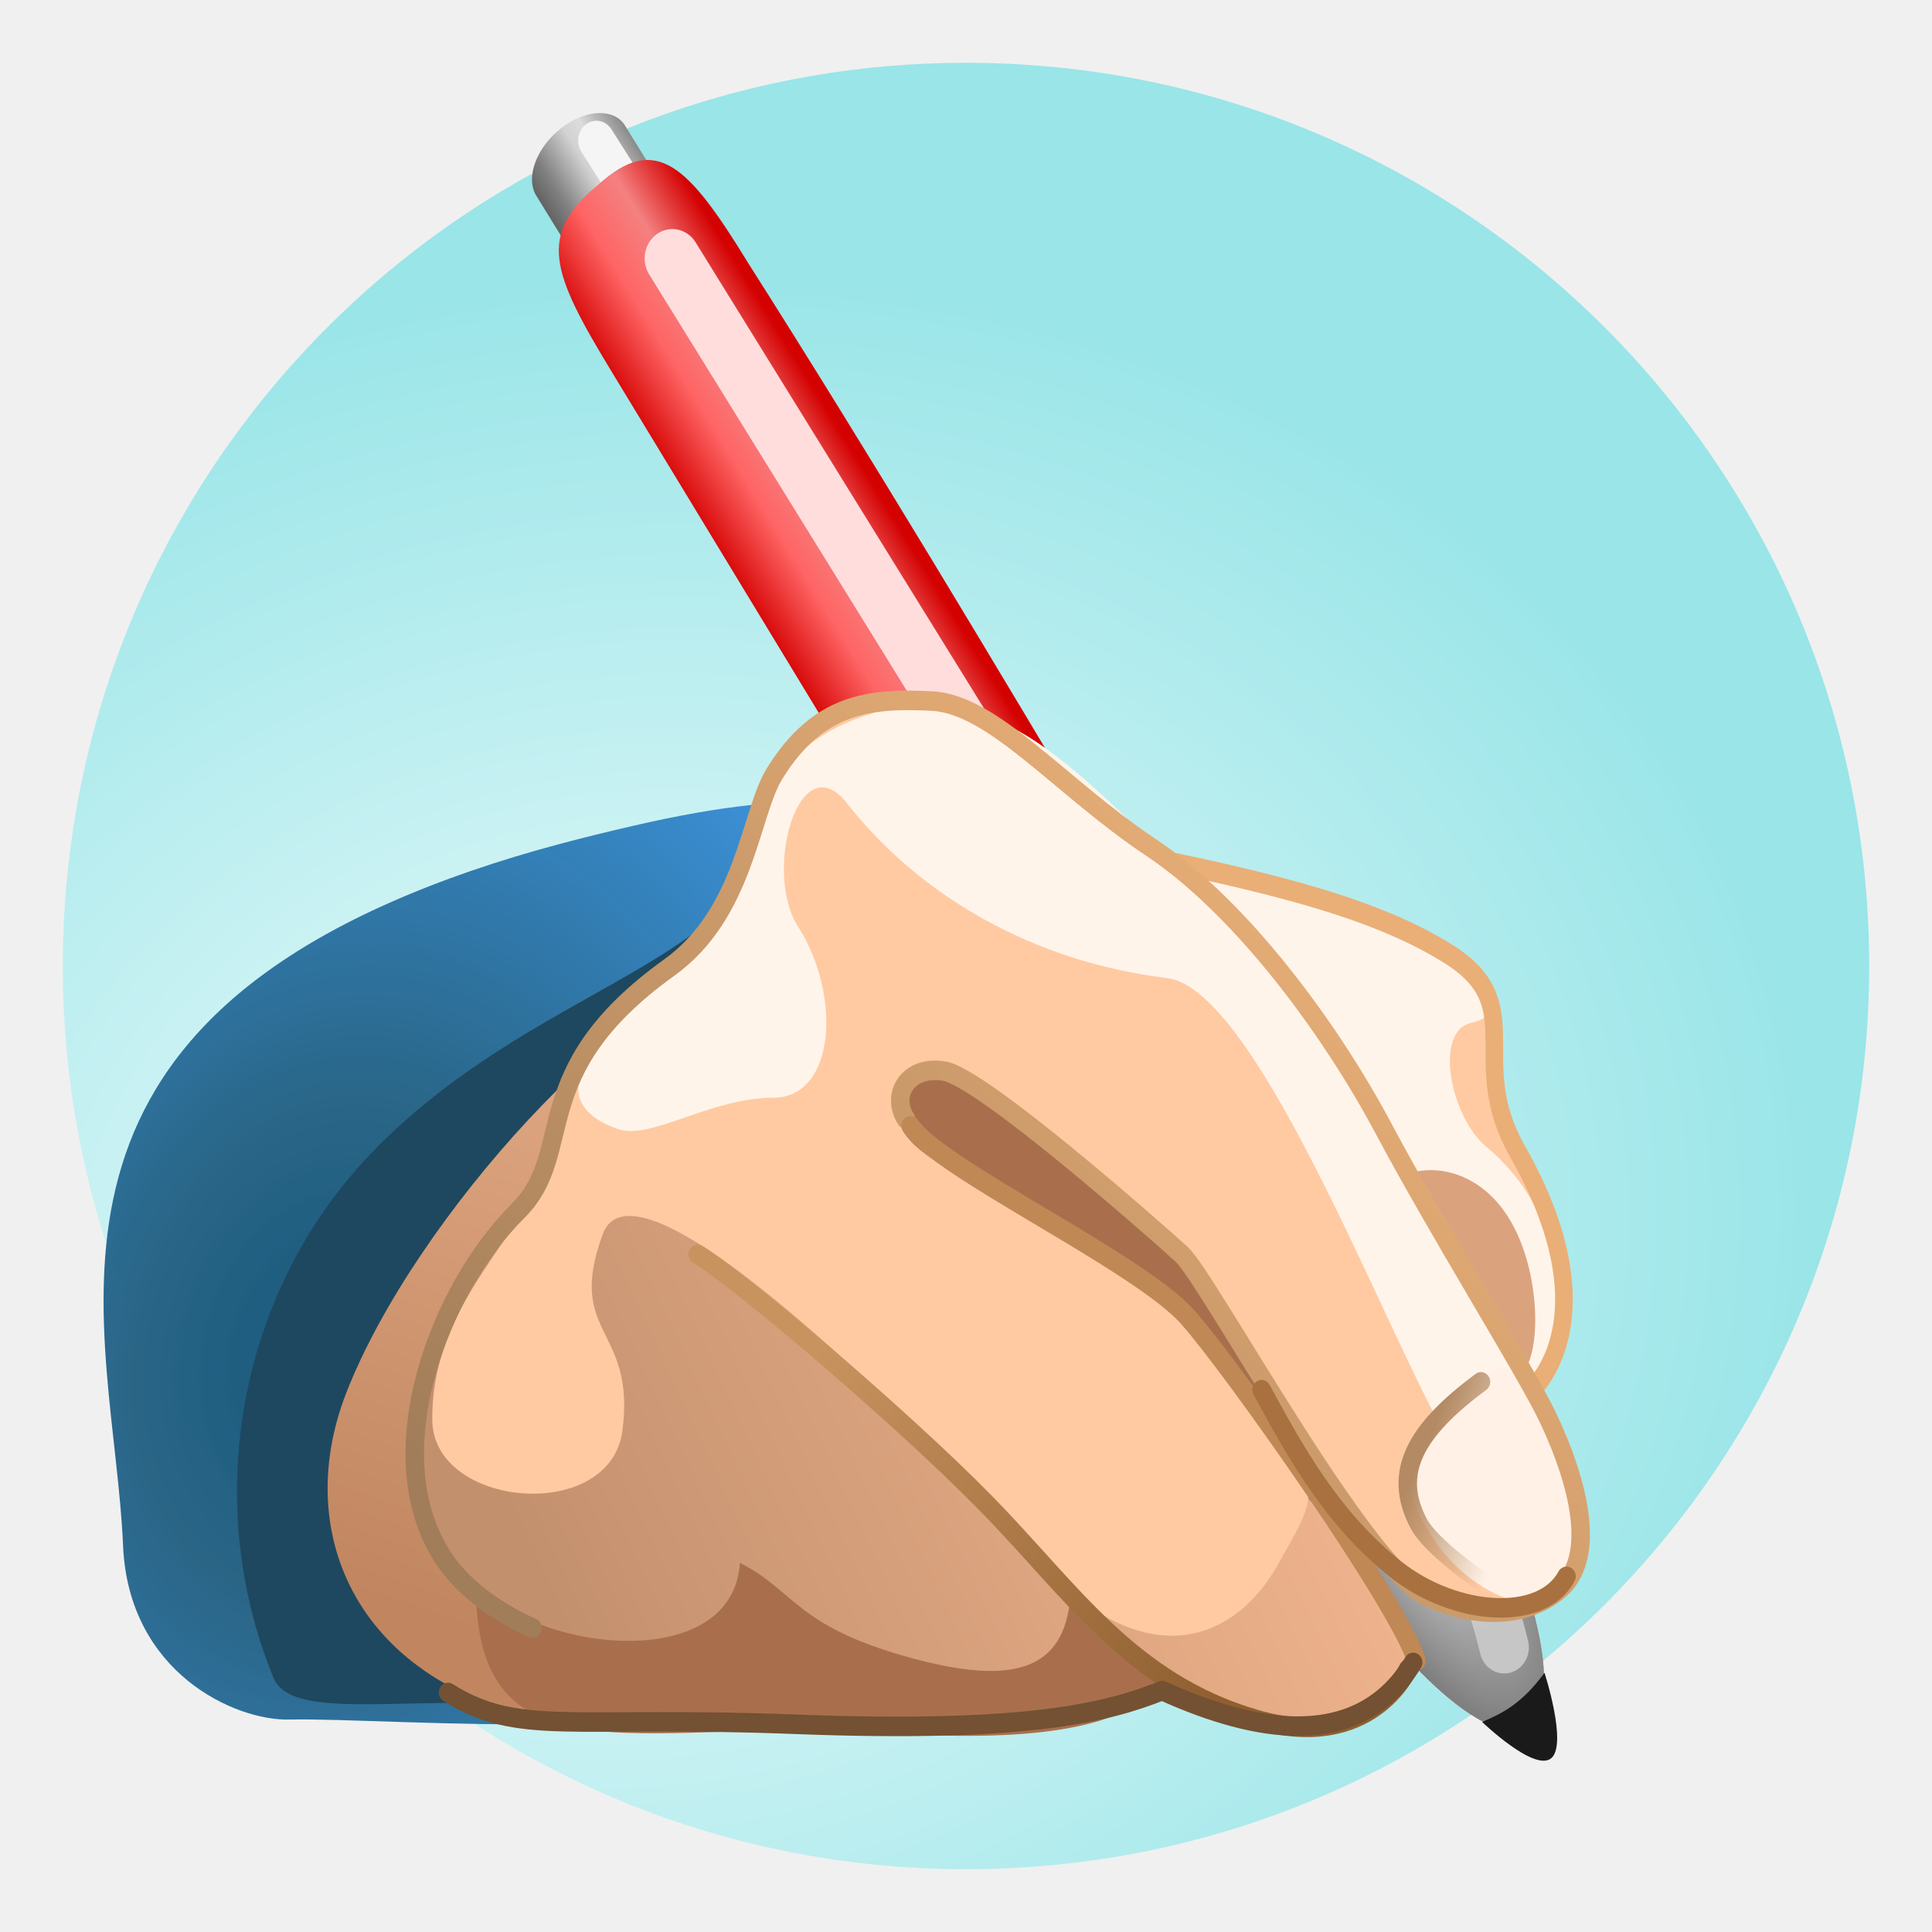
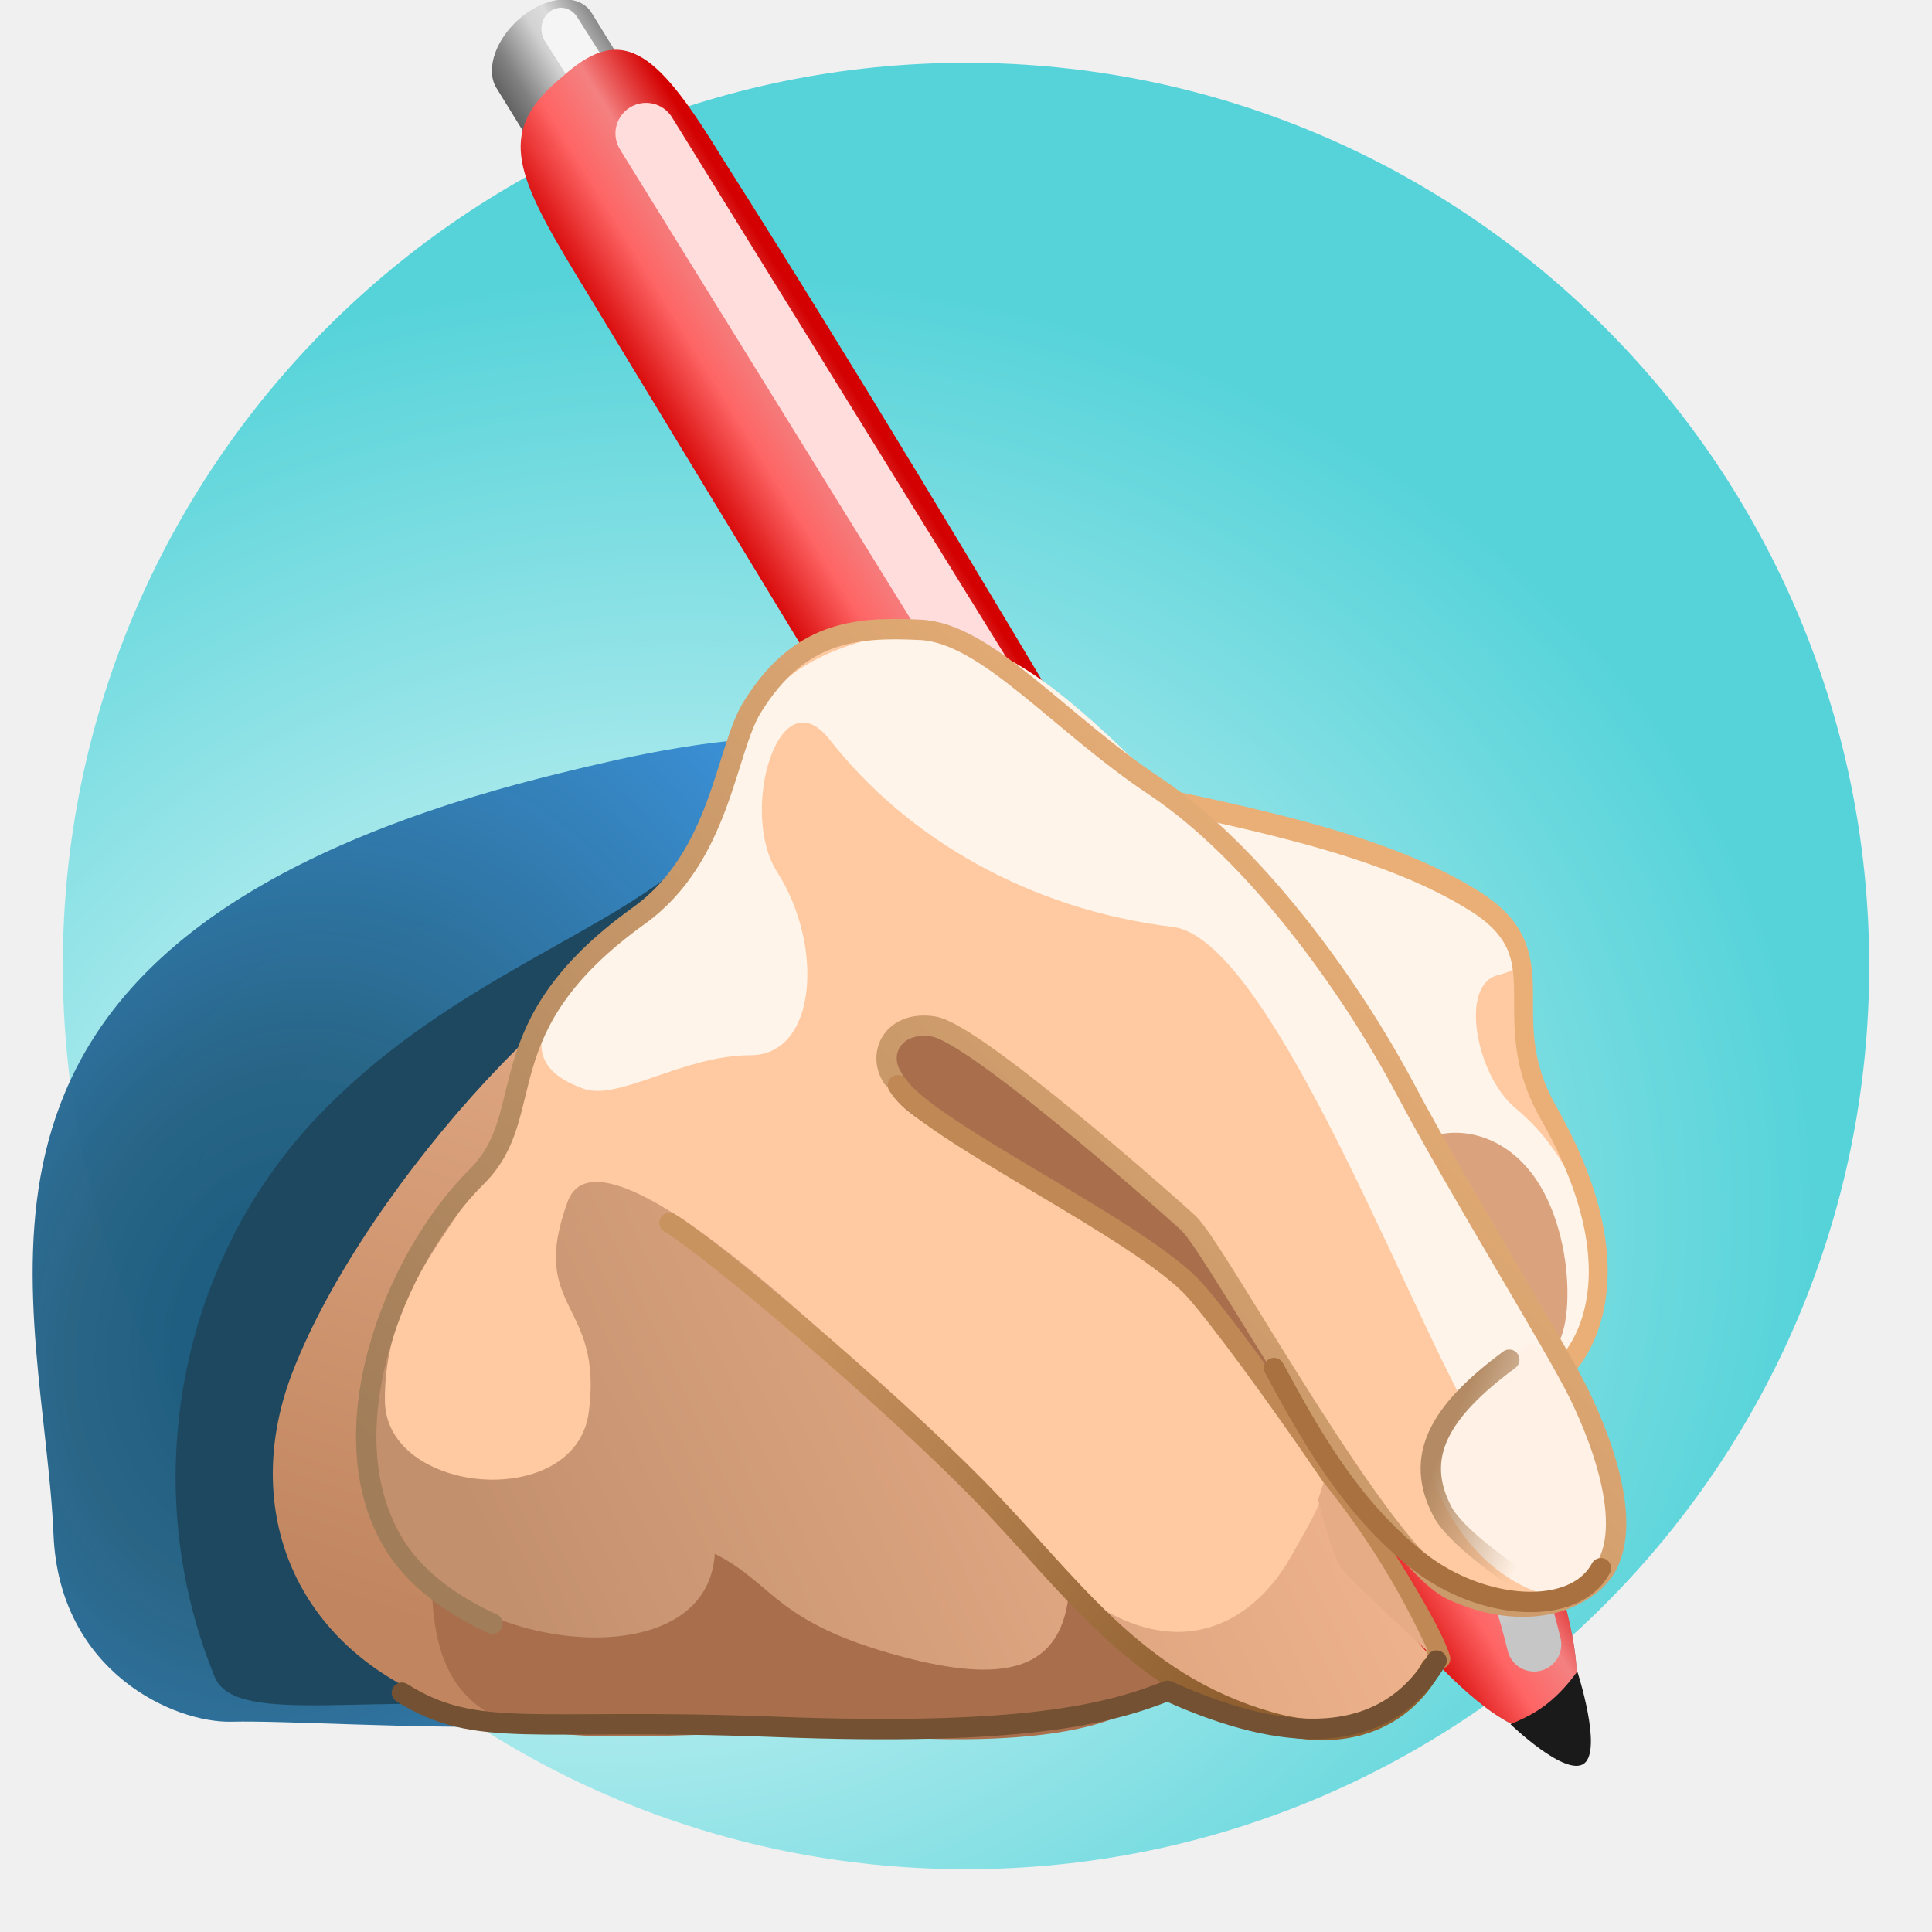
<svg xmlns="http://www.w3.org/2000/svg" xmlns:xlink="http://www.w3.org/1999/xlink" width="100" height="100" viewBox="0 0 26.458 26.458" version="1.1" id="svg2787">
  <defs id="defs2784">
-     <radialGradient xlink:href="#linearGradient59915" id="radialGradient60842" cx="3.635" cy="19.025" fx="3.635" fy="19.025" r="8.092" gradientTransform="matrix(1.095756,0.4466969,-0.5034751,1.337597,10.75593,-7.815482)" gradientUnits="userSpaceOnUse" />
+     <radialGradient xlink:href="#linearGradient59915" id="radialGradient60842" cx="3.635" cy="19.025" fx="3.635" fy="19.025" r="8.092" gradientTransform="matrix(0.9914112,0.4270183,-0.4555309,1.278671,8.906719,-7.616246)" gradientUnits="userSpaceOnUse" />
    <linearGradient id="linearGradient59915">
      <stop style="stop-color:#18587b;stop-opacity:1;" offset="0.003" id="stop59911" />
      <stop style="stop-color:#246183;stop-opacity:0.973;" offset="0.337" id="stop60848" />
      <stop style="stop-color:#3b91d9;stop-opacity:0.995;" offset="1" id="stop59913" />
    </linearGradient>
-     <linearGradient xlink:href="#linearGradient76035" id="linearGradient76037" x1="3.644" y1="23.313" x2="6.448" y2="14.913" gradientUnits="userSpaceOnUse" gradientTransform="matrix(0.9579003,0,0,0.9289272,1.946595,1.211061)" />
+     <linearGradient xlink:href="#linearGradient76035" id="linearGradient76037" x1="3.644" y1="23.313" x2="6.448" y2="14.913" gradientUnits="userSpaceOnUse" gradientTransform="matrix(0.8666828,0,0,0.8880047,0.9362621,1.012646)" />
    <linearGradient id="linearGradient76035">
      <stop style="stop-color:#c18660;stop-opacity:1;" offset="0" id="stop76031" />
      <stop style="stop-color:#dca47f;stop-opacity:1;" offset="1" id="stop76033" />
    </linearGradient>
    <linearGradient xlink:href="#linearGradient85669" id="linearGradient85671" x1="5.317" y1="5.855" x2="7.33" y2="5.855" gradientUnits="userSpaceOnUse" gradientTransform="matrix(0.8841996,0,0,0.8964211,1.145549,2.759396)" />
    <linearGradient id="linearGradient85669">
      <stop style="stop-color:#636363;stop-opacity:1;" offset="0" id="stop85665" />
      <stop style="stop-color:#818181;stop-opacity:1;" offset="0.184" id="stop86670" />
      <stop style="stop-color:#d2d2d2;stop-opacity:1;" offset="0.521" id="stop85673" />
      <stop style="stop-color:#dcdcdc;stop-opacity:1;" offset="0.675" id="stop85675" />
      <stop style="stop-color:#8a8a8a;stop-opacity:1;" offset="1" id="stop85667" />
    </linearGradient>
-     <linearGradient xlink:href="#linearGradient84743" id="linearGradient85041" gradientUnits="userSpaceOnUse" x1="-34.784" y1="47.867" x2="-31.362" y2="47.867" gradientTransform="matrix(0.6492605,-0.4844824,0.4526116,0.6949785,17.44154,-35.16798)" />
+     <linearGradient xlink:href="#linearGradient84743" id="linearGradient85041" gradientUnits="userSpaceOnUse" x1="-34.784" y1="47.867" x2="-31.362" y2="47.867" gradientTransform="matrix(0.5874337,-0.4631393,0.4095109,0.6643622,14.95568,-33.76377)" />
    <linearGradient id="linearGradient84743">
      <stop style="stop-color:#d40000;stop-opacity:1;" offset="0" id="stop84739" />
      <stop style="stop-color:#ff6464;stop-opacity:0.996;" offset="0.389" id="stop84747" />
      <stop style="stop-color:#f48080;stop-opacity:0.996;" offset="0.665" id="stop84749" />
      <stop style="stop-color:#d40000;stop-opacity:0.996;" offset="1" id="stop84741" />
    </linearGradient>
-     <radialGradient xlink:href="#linearGradient84755" id="radialGradient84763-1" cx="-33.851" cy="60.536" fx="-33.851" fy="60.536" r="1.676" gradientTransform="matrix(1.223267,2.026778,-0.7182522,0.4967031,107.5069,59.95209)" gradientUnits="userSpaceOnUse" />
+     <radialGradient xlink:href="#linearGradient84755" id="radialGradient84763-1" cx="-33.851" cy="60.536" fx="-33.851" fy="60.536" r="1.676" gradientTransform="matrix(1.10678,1.937491,-0.6498555,0.4748216,96.44439,57.16592)" gradientUnits="userSpaceOnUse" />
    <linearGradient id="linearGradient84755">
      <stop style="stop-color:#d5d5d5;stop-opacity:1;" offset="0" id="stop84761" />
      <stop style="stop-color:#808080;stop-opacity:1;" offset="1" id="stop84751" />
    </linearGradient>
-     <linearGradient xlink:href="#linearGradient65575" id="linearGradient65577" x1="6.909" y1="24.187" x2="22.028" y2="15.963" gradientUnits="userSpaceOnUse" gradientTransform="matrix(0.8328184,0,0,0.918809,3.034484,1.09156)" />
+     <linearGradient xlink:href="#linearGradient65575" id="linearGradient65577" x1="6.909" y1="24.187" x2="22.028" y2="15.963" gradientUnits="userSpaceOnUse" gradientTransform="matrix(0.753512,0,0,0.8783323,1.920555,0.8984093)" />
    <linearGradient id="linearGradient65575">
      <stop style="stop-color:#c3906e;stop-opacity:1;" offset="0" id="stop65573" />
      <stop style="stop-color:#f7ba92;stop-opacity:1;" offset="1" id="stop65571" />
    </linearGradient>
-     <linearGradient xlink:href="#linearGradient84936" id="linearGradient85043" gradientUnits="userSpaceOnUse" x1="-32.29" y1="58.451" x2="-32.677" y2="61.374" gradientTransform="matrix(0.6492605,-0.4844824,0.4526116,0.6949785,17.44154,-35.16798)" />
+     <linearGradient xlink:href="#linearGradient84936" id="linearGradient85043" gradientUnits="userSpaceOnUse" x1="-32.29" y1="58.451" x2="-32.677" y2="61.374" gradientTransform="matrix(0.5874337,-0.4631393,0.4095109,0.6643622,14.95568,-33.76377)" />
    <linearGradient id="linearGradient84936">
      <stop style="stop-color:#ffffff;stop-opacity:1;" offset="0" id="stop84932" />
      <stop style="stop-color:#c6c6c6;stop-opacity:1;" offset="1" id="stop84934" />
    </linearGradient>
-     <linearGradient xlink:href="#linearGradient65608" id="linearGradient65610" x1="4.747" y1="22.042" x2="17.09" y2="7.688" gradientUnits="userSpaceOnUse" gradientTransform="matrix(0.8328184,0,0,0.918809,3.034484,1.09156)" />
+     <linearGradient xlink:href="#linearGradient65608" id="linearGradient65610" x1="4.747" y1="22.042" x2="17.09" y2="7.688" gradientUnits="userSpaceOnUse" gradientTransform="matrix(0.753512,0,0,0.8783323,1.920555,0.8984093)" />
    <linearGradient id="linearGradient65608">
      <stop style="stop-color:#a17d59;stop-opacity:1;" offset="0" id="stop65604" />
      <stop style="stop-color:#e9af77;stop-opacity:1;" offset="1" id="stop65606" />
    </linearGradient>
-     <linearGradient xlink:href="#linearGradient65616" id="linearGradient65618" x1="12.141" y1="19.435" x2="19.578" y2="25.749" gradientUnits="userSpaceOnUse" gradientTransform="matrix(0.8328184,0,0,0.918809,3.034484,1.09156)" />
+     <linearGradient xlink:href="#linearGradient65616" id="linearGradient65618" x1="12.141" y1="19.435" x2="19.578" y2="25.749" gradientUnits="userSpaceOnUse" gradientTransform="matrix(0.753512,0,0,0.8783323,1.920555,0.8984093)" />
    <linearGradient id="linearGradient65616">
      <stop style="stop-color:#c9935f;stop-opacity:1;" offset="0" id="stop65612" />
      <stop style="stop-color:#8f5f30;stop-opacity:1;" offset="1" id="stop65614" />
    </linearGradient>
-     <linearGradient xlink:href="#linearGradient90927" id="linearGradient90929" x1="22.897" y1="21.657" x2="24.824" y2="22.583" gradientUnits="userSpaceOnUse" gradientTransform="matrix(0.8724877,0,0,0.9339243,2.463191,0.9347117)" />
+     <linearGradient xlink:href="#linearGradient90927" id="linearGradient90929" x1="22.897" y1="21.657" x2="24.824" y2="22.583" gradientUnits="userSpaceOnUse" gradientTransform="matrix(0.7894037,0,0,0.8927817,1.403664,0.7484707)" />
    <linearGradient id="linearGradient90927">
      <stop style="stop-color:#b38a63;stop-opacity:1;" offset="0.088" id="stop90923" />
      <stop style="stop-color:#b38a63;stop-opacity:0;" offset="1" id="stop90925" />
    </linearGradient>
    <mask maskUnits="userSpaceOnUse" id="mask54252">
      <circle style="fill:#ffffff;fill-opacity:1;fill-rule:evenodd;stroke-width:0.226" id="circle54254" cx="16.529" cy="23.564" r="11.101" />
    </mask>
    <radialGradient xlink:href="#linearGradient38997" id="radialGradient38999" cx="8.607" cy="17.083" fx="8.607" fy="17.083" r="12.369" gradientUnits="userSpaceOnUse" gradientTransform="matrix(1.303317,-0.2115791,0.1762364,1.085608,-5.496524,0.6062772)" />
    <linearGradient id="linearGradient38997">
      <stop style="stop-color:#effbfb;stop-opacity:1;" offset="0" id="stop38993" />
-       <stop style="stop-color:#99e5e8;stop-opacity:0.995;" offset="1" id="stop38995" />
+       <stop style="stop-color:#54d3d9;stop-opacity:0.995;" offset="1" id="stop38995" />
    </linearGradient>
  </defs>
  <g id="layer1">
    <circle style="fill:url(#radialGradient38999);fill-opacity:1;fill-rule:evenodd;stroke-width:0.265" id="path19668" cx="13.229" cy="13.229" r="12.369" />
    <rect style="fill:#ffffff;fill-opacity:0.547;fill-rule:evenodd;stroke-width:0.219" id="rect51341" width="26.7" height="5.67" x="3.079" y="31.239" mask="url(#mask54252)" transform="translate(-3.300168,-8.848254)" />
-     <g id="g39395" transform="matrix(0.8439446,0,0,0.8916772,0.2325947,1.419863)">
-       <path style="fill:url(#radialGradient60842);fill-opacity:1;stroke:none;stroke-width:0;stroke-linecap:round;stroke-linejoin:round;stroke-miterlimit:8;stroke-dasharray:none;stroke-opacity:1;paint-order:fill markers stroke;stop-color:#000000" d="m 16.599,15.321 c -1.919,-1.343 0.735,-2.168 -0.772,-3.595 -1.185,-1.122 -2.957,-1.266 -5.834,-0.634 -0.782,0.172 -1.655,0.376 -2.603,0.684 -7.734,2.513 -5.817,7.061 -5.669,10.366 0.088,1.967 1.83,2.696 2.698,2.675 0.787,-0.019 2.719,0.102 4.471,0.068 3.099,-0.06 7.71,-9.564 7.71,-9.564 z" id="path57461" />
-       <path style="fill:#1e4860;fill-opacity:1;stroke:#8d643e;stroke-width:0;stroke-linecap:round;stroke-linejoin:round;stroke-miterlimit:8;stroke-dasharray:none;stroke-opacity:1;paint-order:fill markers stroke;stop-color:#000000" d="m 11.154,12.611 c -0.402,1.671 -2.074,2.937 -3.644,5.166 -1.57,2.228 1.017,4.851 1.672,6.893 C 6.716,24.345 4.485,24.921 4.162,24.176 2.974,21.433 3.615,18.247 5.708,16.159 7.548,14.324 9.826,13.626 11.154,12.611 Z" id="path53100" />
-       <path style="fill:url(#linearGradient76037);fill-opacity:1;stroke:#8d643e;stroke-width:0;stroke-linecap:round;stroke-linejoin:round;stroke-miterlimit:8;stroke-dasharray:none;stroke-opacity:1;paint-order:fill markers stroke;stop-color:#000000" d="m 11.671,13.378 c -1.682,0.1 -5.217,3.709 -6.332,6.432 -0.894,2.186 0.221,4.488 3.336,5.028 2.359,0.409 2.995,-11.46 2.995,-11.46 z" id="path31127" />
-       <path style="fill:#a96f4d;fill-opacity:1;stroke:#8d643e;stroke-width:0;stroke-linecap:round;stroke-linejoin:round;stroke-miterlimit:8;stroke-dasharray:none;stroke-opacity:1;paint-order:fill markers stroke;stop-color:#000000" d="m 18.508,24.252 c -0.465,0.758 -2.33,0.907 -4.346,0.77 -3.797,-0.259 -6.649,0.879 -6.712,-2.122 -0.08,-3.835 3.468,-9.863 4.725,-11.731 0.941,-1.399 3.711,-1.408 6.22,0.233 0.841,0.55 1.748,1.114 2.42,2.103 2.742,4.035 3.379,8.021 1.903,9.982 -0.689,1.987 -2.311,1.657 -4.211,0.766 z" id="path29159-4" />
-       <g id="g98019" transform="matrix(1,0,0,1.02875,-0.5480357,-1.568279)" style="stroke-width:0.986">
-         <rect style="fill:url(#linearGradient85671);fill-opacity:1;fill-rule:evenodd;stroke:none;stroke-width:0.261" id="rect83887-4" width="1.78" height="1.934" x="5.847" y="7.041" rx="0.991" ry="0.578" transform="matrix(0.8094748,-0.5871546,0.5566065,0.8307763,0,0)" />
-         <path style="fill:#999999;fill-opacity:1;stroke:#f5f5f5;stroke-width:0.592;stroke-linecap:round;stroke-linejoin:round;stroke-miterlimit:8;stroke-dasharray:none;stroke-opacity:1;paint-order:fill markers stroke;stop-color:#000000" d="M 9.951,2.076 10.288,2.565" id="path85663" />
-       </g>
-       <path style="fill:url(#linearGradient85041);fill-opacity:1;fill-rule:evenodd;stroke:none;stroke-width:0;stroke-opacity:1" d="m 23.637,20.914 c 0.491,0.764 1.646,3.402 0.895,3.962 -0.751,0.561 -2.578,-1.575 -3.069,-2.34 L 9.644,4.107 C 8.662,2.578 8.448,2.011 9.431,1.245 10.373,0.435 10.901,0.957 11.866,2.449 c 3.902,5.812 8.102,12.794 11.771,18.465 z" id="rect31697-3-6-0-6" />
-       <path id="path84605-6" style="fill:url(#radialGradient84763-1);fill-opacity:1;fill-rule:evenodd;stroke-width:0" d="m 22.835,19.678 0.802,1.236 c 0.491,0.764 1.646,3.402 0.895,3.962 -0.751,0.561 -2.578,-1.575 -3.069,-2.34 l -0.804,-1.234 c 0.699,-0.186 1.687,-0.577 2.176,-1.624 z" />
-       <path style="fill:url(#linearGradient65577);fill-opacity:1;stroke:#8d643e;stroke-width:0;stroke-linecap:round;stroke-linejoin:round;stroke-miterlimit:8;stroke-dasharray:none;stroke-opacity:1;paint-order:fill markers stroke;stop-color:#000000" d="m 11.886,17.07 c 1.256,1.299 6.109,1.629 8.625,3.922 1.341,1.222 2.15,2.626 2.15,2.626 0,0 -0.592,1.945 -2.941,1.099 -0.706,-0.254 -1.849,-0.81 -2.627,-1.796 -0.093,1.18 -0.989,1.355 -2.547,0.959 C 12.632,23.394 12.636,22.844 11.731,22.41 11.617,24.128 8.384,23.804 7.37,22.664 6.44,21.619 6.188,20.24 7.529,17.841 8.429,16.231 10.687,15.249 11.886,17.07 Z" id="path29221" />
-       <path id="path83941-4" style="fill:#1a1a1a;stroke-width:0;stroke-linecap:round;stroke-linejoin:round;stroke-miterlimit:8;paint-order:fill markers stroke;stop-color:#000000" d="m 24.787,24.099 c 0,0 0.381,1.109 0.105,1.315 -0.277,0.206 -1.117,-0.56 -1.117,-0.56 0.317,-0.13 0.635,-0.269 1.012,-0.755 z" />
-       <path style="fill:none;fill-opacity:1;stroke:#ffdddd;stroke-width:0.9;stroke-linecap:round;stroke-linejoin:round;stroke-miterlimit:8;stroke-dasharray:none;stroke-opacity:1;paint-order:fill markers stroke;stop-color:#000000" d="M 10.635,2.376 21.634,19.198" id="path84238-0" />
-       <path style="fill:none;fill-opacity:1;stroke:url(#linearGradient85043);stroke-width:0.8;stroke-linecap:round;stroke-linejoin:round;stroke-miterlimit:8;stroke-dasharray:none;stroke-opacity:1;paint-order:fill markers stroke;stop-color:#000000" d="m 22.802,20.841 c 1.019,1.609 1.194,2.36 1.331,2.868" id="path84822-7" />
-       <path id="path29161-2" style="fill:#ffcaa2;fill-opacity:1;stroke:#8d643e;stroke-width:0;stroke-linecap:round;stroke-linejoin:round;stroke-miterlimit:8;stroke-dasharray:none;stroke-opacity:1;paint-order:fill markers stroke;stop-color:#000000" d="m 14.722,9.199 c -2.434,0.082 -2.51,1.451 -2.857,2.263 -1.281,2.991 -2.596,1.832 -3.27,4.705 -0.287,1.223 -1.873,2.185 -1.856,4.05 0.012,1.355 2.886,1.592 3.085,0.165 0.223,-1.598 -0.923,-1.457 -0.321,-3.015 0.571,-1.478 5.37,3.253 6.108,3.902 2.359,3.241 4.132,2.39 4.847,1.171 0.591,-1.006 0.838,-1.167 -0.264,-2.475 -0.715,-0.908 -1.615,-1.661 -3.039,-2.526 -1.871,-1.137 -3.765,-1.473 -2.315,-2.572 1.127,0.481 3.353,1.631 4.358,3.236 1.97,3.145 3.67,5.264 4.676,5.151 3.831,-0.431 -0.323,-5.07 -2.641,-8.904 C 20.419,13.003 18.624,11.56 17.144,10.51 16.311,9.918 15.529,9.172 14.722,9.199 Z" />
-       <g id="g64634" transform="matrix(0.8328184,0,0,0.918809,-1.514043,1.517342)" style="stroke-width:1.143">
-         <path style="fill:#ffcaa2;fill-opacity:1;stroke:#8d643e;stroke-width:0;stroke-linecap:round;stroke-linejoin:round;stroke-miterlimit:8;stroke-dasharray:none;stroke-opacity:1;paint-order:fill markers stroke;stop-color:#000000" d="m 23.539,10.844 c 5.3,1.093 6.337,1.109 7.068,2.566 0.192,0.383 -0.001,1.19 0.324,1.916 0.597,1.332 0.613,1.851 0.467,2.768 -0.157,0.985 -1.006,1.806 -1.006,2.223 0,1.093 -6.854,-9.474 -6.854,-9.474 z" id="path31071" />
-         <path style="opacity:1;fill:#fff4ea;fill-opacity:1;stroke:#8d643e;stroke-width:0;stroke-linecap:round;stroke-linejoin:round;stroke-miterlimit:8;stroke-dasharray:none;stroke-opacity:1;paint-order:fill markers stroke;stop-color:#000000" d="m 25.58,11.213 c 1.903,0.145 2.742,0.643 3.96,1.215 1.219,0.572 1.34,1.143 0.609,1.286 -0.731,0.143 -0.402,1.569 0.296,2.069 1.899,1.359 1.602,3.638 0.877,4.041 -1.155,0.642 -0.523,-0.907 -0.867,-2.953 -0.098,-0.581 -1.094,-0.075 -1.564,-0.58 -0.831,-0.893 -1.52,-2.608 -2.61,-2.791 -1.706,-0.286 -5.102,-2.622 -0.701,-2.286 z" id="path54661" />
-         <path style="opacity:1;fill:none;fill-opacity:1;stroke:#e9af77;stroke-width:0.343;stroke-linecap:round;stroke-linejoin:round;stroke-miterlimit:8;stroke-dasharray:none;stroke-opacity:1;paint-order:fill markers stroke;stop-color:#000000" d="m 22.899,10.784 c 2.908,0.5 5.246,0.929 6.826,1.786 1.58,0.857 0.316,1.76 1.327,3.287 1.842,2.781 0.309,3.965 0.309,3.965" id="path55433" />
-       </g>
-       <path style="fill:#daa37e;fill-opacity:1;stroke:none;stroke-width:0;stroke-linecap:round;stroke-linejoin:round;stroke-miterlimit:8;stroke-dasharray:none;stroke-opacity:1;paint-order:fill markers stroke;stop-color:#000000" d="m 22.613,16.424 c 0.475,-0.139 1.18,0.025 1.618,0.727 0.626,1.003 0.463,2.673 -0.053,2.329 -0.516,-0.344 -1.731,-2.302 -1.565,-3.055 z" id="path70195" />
-       <path id="path43365" style="fill:#fff4ea;fill-opacity:1;stroke:#8d643e;stroke-width:0;stroke-linecap:round;stroke-linejoin:round;stroke-miterlimit:8;stroke-dasharray:none;stroke-opacity:1;paint-order:fill markers stroke;stop-color:#000000" d="m 14.762,9.285 c -0.264,-0.001 -0.551,-0.017 -0.869,0.074 -2.412,0.697 -1.699,2.584 -2.688,3.463 -0.852,0.757 -3.231,2.338 -1.454,2.926 0.531,0.176 1.504,-0.481 2.518,-0.481 1.015,0 1.116,-1.576 0.406,-2.626 -0.578,-0.854 0.021,-2.831 0.795,-1.895 1.182,1.428 3.034,2.435 5.192,2.683 1.394,0.16 3.337,4.924 4.372,6.761 0.856,1.52 1.999,2.218 1.948,0.905 -0.028,-0.732 -1.953,-4.011 -3.801,-6.805 -0.801,-1.211 -1.964,-2.174 -2.635,-2.813 -1.935,-1.843 -2.642,-2.187 -3.784,-2.192 z" />
-       <path style="fill:#fff1e5;fill-opacity:1;stroke:#8d643e;stroke-width:0;stroke-linecap:round;stroke-linejoin:round;stroke-miterlimit:8;stroke-dasharray:none;stroke-opacity:1;paint-order:fill markers stroke;stop-color:#000000" d="m 24.038,19.405 c -0.551,0.324 -1.661,1.298 -1.465,1.844 0.493,1.374 1.539,1.73 1.823,1.761 0.659,0.071 1.02,-0.89 0.986,-1.276 -0.046,-0.513 -0.802,-2.374 -1.343,-2.329 z" id="path46096" />
-       <path style="fill:#a96f4d;fill-opacity:1;stroke:#f8f5f1;stroke-width:0;stroke-linecap:round;stroke-linejoin:round;stroke-miterlimit:8;stroke-dasharray:none;stroke-opacity:1;paint-order:fill markers stroke;stop-color:#000000" d="m 17.728,16.734 c 0.483,0.44 1.313,0.996 1.962,2.178 0.11,0.2 0.462,0.556 0.462,0.556 0.128,0.391 -0.022,0.393 -0.245,0.293 0,0 -2.597,-2.965 -2.179,-3.027 z" id="path94880" />
-       <path style="fill:none;fill-opacity:1;stroke:url(#linearGradient65610);stroke-width:0.3;stroke-linecap:round;stroke-linejoin:round;stroke-miterlimit:8;stroke-dasharray:none;stroke-opacity:1;paint-order:fill markers stroke;stop-color:#000000" d="M 8.366,23.411 C 8.153,23.32 7.334,22.965 6.891,22.296 5.843,20.715 6.855,18.205 8.13,17.005 c 0.97,-0.913 0.083,-2.126 2.451,-3.735 1.24,-0.842 1.311,-2.367 1.713,-2.982 0.705,-1.081 1.543,-1.161 2.548,-1.114 1.005,0.046 2.086,1.319 3.557,2.247 1.471,0.928 2.916,2.789 3.777,4.321 0.861,1.532 2.282,3.691 2.641,4.388 0.359,0.696 0.936,2.121 0.204,2.697 -0.6,0.472 -1.451,0.403 -2.128,0.104 -1.05,-0.464 -3.566,-4.89 -3.996,-5.261 -0.431,-0.371 -3.241,-2.719 -3.851,-2.812 -0.61,-0.093 -0.869,0.386 -0.619,0.739" id="path55269" />
-       <path style="fill:none;fill-opacity:1;stroke:url(#linearGradient65618);stroke-width:0.3;stroke-linecap:round;stroke-linejoin:round;stroke-miterlimit:8;stroke-dasharray:none;stroke-opacity:1;paint-order:fill markers stroke;stop-color:#000000" d="m 22.571,24.043 c 0,0 -0.604,1.281 -2.455,0.776 -2.056,-0.561 -3.014,-1.996 -4.413,-3.342 -1.399,-1.346 -4.028,-3.453 -4.658,-3.805" id="path55435" />
-       <path style="fill:none;fill-opacity:1;stroke:url(#linearGradient90929);stroke-width:0.3;stroke-linecap:round;stroke-linejoin:round;stroke-miterlimit:8;stroke-dasharray:none;stroke-opacity:1;paint-order:fill markers stroke;stop-color:#000000" d="m 23.756,19.631 c -1.064,0.746 -1.447,1.391 -1.011,2.175 0.203,0.366 1.016,0.885 1.016,0.885" id="path63232" />
-       <path style="fill:none;fill-opacity:1;stroke:#bf8855;stroke-width:0.3;stroke-linecap:round;stroke-linejoin:round;stroke-miterlimit:8;stroke-dasharray:none;stroke-opacity:1;paint-order:fill markers stroke;stop-color:#000000" d="m 14.502,15.699 c 0.449,0.655 3.691,2.085 4.493,2.935 0.72,0.763 3.441,4.417 3.714,5.281" id="path87710" />
-       <path style="fill:none;fill-opacity:1;stroke:#735132;stroke-width:0.3;stroke-linecap:round;stroke-linejoin:round;stroke-miterlimit:8;stroke-dasharray:none;stroke-opacity:1;paint-order:fill markers stroke;stop-color:#000000" d="m 6.994,24.401 c 1.145,0.68 1.981,0.355 5.623,0.488 3.802,0.139 5.082,-0.186 5.965,-0.516 1.203,0.512 3.111,1.084 4.073,-0.433" id="path64267" />
-       <path style="fill:none;fill-opacity:1;stroke:#a8713f;stroke-width:0.3;stroke-linecap:round;stroke-linejoin:round;stroke-miterlimit:8;stroke-dasharray:none;stroke-opacity:1;paint-order:fill markers stroke;stop-color:#000000" d="m 25.144,22.618 c -0.404,0.71 -1.812,0.606 -2.759,-0.1 -1.049,-0.782 -1.659,-1.843 -2.189,-2.767" id="path89118" />
+     <path style="fill:url(#radialGradient60842);fill-opacity:1;stroke:none;stroke-width:0;stroke-linecap:round;stroke-linejoin:round;stroke-miterlimit:8;stroke-dasharray:none;stroke-opacity:1;paint-order:fill markers stroke;stop-color:#000000" d="m 14.194,14.501 c -1.736,-1.284 0.665,-2.073 -0.699,-3.437 -1.072,-1.072 -2.675,-1.21 -5.278,-0.606 -0.708,0.164 -1.497,0.359 -2.355,0.654 -6.997,2.402 -5.263,6.75 -5.129,9.909 0.08,1.88 1.656,2.578 2.441,2.557 0.712,-0.018 2.46,0.098 4.045,0.065 2.804,-0.058 6.975,-9.142 6.975,-9.142 z" id="path57461" />
+     <path style="fill:#1e4860;fill-opacity:1;stroke:#8d643e;stroke-width:0;stroke-linecap:round;stroke-linejoin:round;stroke-miterlimit:8;stroke-dasharray:none;stroke-opacity:1;paint-order:fill markers stroke;stop-color:#000000" d="M 9.266,11.91 C 8.903,13.508 7.39,14.718 5.97,16.848 4.55,18.978 6.89,21.485 7.482,23.438 5.251,23.127 3.233,23.678 2.941,22.966 1.866,20.344 2.446,17.298 4.339,15.302 6.004,13.548 8.065,12.88 9.266,11.91 Z" id="path53100" />
+     <path style="fill:url(#linearGradient76037);fill-opacity:1;stroke:#8d643e;stroke-width:0;stroke-linecap:round;stroke-linejoin:round;stroke-miterlimit:8;stroke-dasharray:none;stroke-opacity:1;paint-order:fill markers stroke;stop-color:#000000" d="M 9.735,12.643 C 8.212,12.739 5.014,16.189 4.006,18.791 3.197,20.881 4.206,23.081 7.025,23.598 9.159,23.99 9.735,12.643 9.735,12.643 Z" id="path31127" />
+     <path style="fill:#a96f4d;fill-opacity:1;stroke:#8d643e;stroke-width:0;stroke-linecap:round;stroke-linejoin:round;stroke-miterlimit:8;stroke-dasharray:none;stroke-opacity:1;paint-order:fill markers stroke;stop-color:#000000" d="m 15.92,23.039 c -0.421,0.724 -2.108,0.867 -3.932,0.736 -3.436,-0.248 -6.016,0.841 -6.073,-2.028 -0.072,-3.666 3.138,-9.428 4.275,-11.214 0.852,-1.337 3.358,-1.346 5.628,0.222 0.761,0.526 1.582,1.065 2.19,2.01 2.481,3.857 3.057,7.668 1.722,9.542 -0.623,1.9 -2.091,1.584 -3.81,0.732 z" id="path29159-4" />
+     <path id="path84605-6" style="fill:url(#radialGradient84763-1);fill-opacity:1;fill-rule:evenodd;stroke-width:0" d="m 19.835,18.666 0.726,1.181 c 0.445,0.731 1.489,3.252 0.809,3.788 -0.68,0.536 -2.332,-1.506 -2.777,-2.237 l -0.727,-1.18 c 0.632,-0.178 1.526,-0.551 1.969,-1.552 z" />
+     <path style="fill:url(#linearGradient65577);fill-opacity:1;stroke:#8d643e;stroke-width:0;stroke-linecap:round;stroke-linejoin:round;stroke-miterlimit:8;stroke-dasharray:none;stroke-opacity:1;paint-order:fill markers stroke;stop-color:#000000" d="m 9.929,16.173 c 1.137,1.242 5.528,1.558 7.804,3.749 1.213,1.168 1.946,2.51 1.946,2.51 0,0 -0.535,1.859 -2.661,1.051 -0.639,-0.243 -1.673,-0.775 -2.376,-1.717 -0.085,1.128 -0.895,1.295 -2.304,0.917 C 10.605,22.218 10.608,21.692 9.789,21.278 9.686,22.92 6.761,22.611 5.843,21.52 5.002,20.522 4.774,19.203 5.987,16.91 6.801,15.371 8.844,14.432 9.929,16.173 Z" id="path29221" />
+     <g id="g98019" transform="matrix(0.9047734,0,0,0.98343,-1.320814,-1.644254)" style="stroke-width:0.986">
+       <rect style="fill:url(#linearGradient85671);fill-opacity:1;fill-rule:evenodd;stroke:none;stroke-width:0.261" id="rect83887-4" width="1.78" height="1.934" x="5.847" y="7.041" rx="0.991" ry="0.578" transform="matrix(0.8094748,-0.5871546,0.5566065,0.8307763,0,0)" />
+       <path style="fill:#999999;fill-opacity:1;stroke:#f5f5f5;stroke-width:0.592;stroke-linecap:round;stroke-linejoin:round;stroke-miterlimit:8;stroke-dasharray:none;stroke-opacity:1;paint-order:fill markers stroke;stop-color:#000000" d="M 9.951,2.076 10.288,2.565" id="path85663" />
    </g>
+     <path style="fill:url(#linearGradient85041);fill-opacity:1;fill-rule:evenodd;stroke:none;stroke-width:0;stroke-opacity:1" d="m 20.561,19.847 c 0.445,0.731 1.489,3.252 0.809,3.788 -0.68,0.536 -2.332,-1.506 -2.777,-2.237 L 7.901,3.781 C 7.012,2.319 6.819,1.777 7.708,1.045 8.561,0.271 9.038,0.77 9.911,2.196 13.442,7.752 17.242,14.426 20.561,19.847 Z" id="rect31697-3-6-0-6" />
+     <path id="path83941-4" style="fill:#1a1a1a;stroke-width:0;stroke-linecap:round;stroke-linejoin:round;stroke-miterlimit:8;paint-order:fill markers stroke;stop-color:#000000" d="m 21.601,22.892 c 0,0 0.345,1.06 0.095,1.257 -0.25,0.197 -1.01,-0.536 -1.01,-0.536 0.287,-0.124 0.575,-0.257 0.915,-0.722 z" />
+     <path style="fill:none;fill-opacity:1;stroke:#ffdddd;stroke-width:0.837;stroke-linecap:round;stroke-linejoin:round;stroke-miterlimit:8;stroke-dasharray:none;stroke-opacity:1;paint-order:fill markers stroke;stop-color:#000000" d="M 8.847,1.827 18.799,17.907" id="path84238-0" />
+     <path style="fill:none;fill-opacity:1;stroke:url(#linearGradient85043);stroke-width:0.744;stroke-linecap:round;stroke-linejoin:round;stroke-miterlimit:8;stroke-dasharray:none;stroke-opacity:1;paint-order:fill markers stroke;stop-color:#000000" d="m 19.805,19.777 c 0.922,1.538 1.08,2.256 1.204,2.742" id="path84822-7" />
+     <path id="path29161-2" style="fill:#ffcaa2;fill-opacity:1;stroke:#8d643e;stroke-width:0;stroke-linecap:round;stroke-linejoin:round;stroke-miterlimit:8;stroke-dasharray:none;stroke-opacity:1;paint-order:fill markers stroke;stop-color:#000000" d="m 12.495,8.649 c -2.202,0.078 -2.271,1.387 -2.585,2.163 -1.159,2.859 -2.349,1.752 -2.959,4.498 -0.26,1.169 -1.695,2.089 -1.68,3.872 0.011,1.295 2.611,1.522 2.792,0.158 0.202,-1.528 -0.835,-1.393 -0.29,-2.882 0.517,-1.413 4.858,3.11 5.526,3.73 2.135,3.098 3.738,2.284 4.386,1.119 0.534,-0.962 0.758,-1.115 -0.239,-2.366 -0.647,-0.868 -1.461,-1.587 -2.749,-2.414 -1.693,-1.087 -3.407,-1.408 -2.095,-2.459 1.02,0.46 3.034,1.559 3.943,3.093 1.783,3.007 3.32,5.032 4.231,4.924 C 24.242,21.673 20.483,17.239 18.386,13.573 17.65,12.285 16.025,10.906 14.687,9.902 13.932,9.336 13.225,8.623 12.495,8.649 Z" />
+     <g id="g64634" transform="matrix(0.753512,0,0,0.8783323,-2.194832,1.305434)" style="stroke-width:1.143">
+       <path style="fill:#ffcaa2;fill-opacity:1;stroke:#8d643e;stroke-width:0;stroke-linecap:round;stroke-linejoin:round;stroke-miterlimit:8;stroke-dasharray:none;stroke-opacity:1;paint-order:fill markers stroke;stop-color:#000000" d="m 23.539,10.844 c 5.3,1.093 6.337,1.109 7.068,2.566 0.192,0.383 -0.001,1.19 0.324,1.916 0.597,1.332 0.613,1.851 0.467,2.768 -0.157,0.985 -1.006,1.806 -1.006,2.223 0,1.093 -6.854,-9.474 -6.854,-9.474 z" id="path31071" />
+       <path style="opacity:1;fill:#fff4ea;fill-opacity:1;stroke:#8d643e;stroke-width:0;stroke-linecap:round;stroke-linejoin:round;stroke-miterlimit:8;stroke-dasharray:none;stroke-opacity:1;paint-order:fill markers stroke;stop-color:#000000" d="m 25.58,11.213 c 1.903,0.145 2.742,0.643 3.96,1.215 1.219,0.572 1.34,1.143 0.609,1.286 -0.731,0.143 -0.402,1.569 0.296,2.069 1.899,1.359 1.602,3.638 0.877,4.041 -1.155,0.642 -0.523,-0.907 -0.867,-2.953 -0.098,-0.581 -1.094,-0.075 -1.564,-0.58 -0.831,-0.893 -1.52,-2.608 -2.61,-2.791 -1.706,-0.286 -5.102,-2.622 -0.701,-2.286 z" id="path54661" />
+       <path style="opacity:1;fill:none;fill-opacity:1;stroke:#e9af77;stroke-width:0.343;stroke-linecap:round;stroke-linejoin:round;stroke-miterlimit:8;stroke-dasharray:none;stroke-opacity:1;paint-order:fill markers stroke;stop-color:#000000" d="m 22.899,10.784 c 2.908,0.5 5.246,0.929 6.826,1.786 1.58,0.857 0.316,1.76 1.327,3.287 1.842,2.781 0.309,3.965 0.309,3.965" id="path55433" />
+     </g>
+     <path style="fill:#daa37e;fill-opacity:1;stroke:none;stroke-width:0;stroke-linecap:round;stroke-linejoin:round;stroke-miterlimit:8;stroke-dasharray:none;stroke-opacity:1;paint-order:fill markers stroke;stop-color:#000000" d="m 19.635,15.556 c 0.43,-0.133 1.068,0.023 1.464,0.695 0.566,0.959 0.419,2.555 -0.048,2.226 -0.467,-0.329 -1.566,-2.201 -1.416,-2.921 z" id="path70195" />
+     <path id="path43365" style="fill:#fff4ea;fill-opacity:1;stroke:#8d643e;stroke-width:0;stroke-linecap:round;stroke-linejoin:round;stroke-miterlimit:8;stroke-dasharray:none;stroke-opacity:1;paint-order:fill markers stroke;stop-color:#000000" d="m 12.531,8.731 c -0.238,-0.001 -0.499,-0.017 -0.787,0.071 -2.182,0.666 -1.537,2.47 -2.432,3.311 -0.771,0.724 -2.923,2.235 -1.316,2.798 0.481,0.168 1.36,-0.46 2.279,-0.46 0.918,0 1.01,-1.506 0.367,-2.51 -0.523,-0.816 0.019,-2.706 0.72,-1.812 1.069,1.365 2.746,2.327 4.698,2.565 1.262,0.153 3.019,4.707 3.955,6.463 0.775,1.453 1.808,2.12 1.762,0.865 -0.026,-0.7 -1.767,-3.834 -3.439,-6.505 -0.725,-1.158 -1.777,-2.079 -2.384,-2.689 -1.751,-1.762 -2.391,-2.09 -3.424,-2.095 z" />
+     <path style="fill:#fff1e5;fill-opacity:1;stroke:#8d643e;stroke-width:0;stroke-linecap:round;stroke-linejoin:round;stroke-miterlimit:8;stroke-dasharray:none;stroke-opacity:1;paint-order:fill markers stroke;stop-color:#000000" d="m 20.924,18.405 c -0.498,0.309 -1.503,1.241 -1.326,1.762 0.446,1.313 1.393,1.654 1.649,1.683 0.596,0.068 0.923,-0.851 0.892,-1.219 -0.042,-0.49 -0.725,-2.269 -1.215,-2.226 z" id="path46096" />
+     <path style="fill:#a96f4d;fill-opacity:1;stroke:#f8f5f1;stroke-width:0;stroke-linecap:round;stroke-linejoin:round;stroke-miterlimit:8;stroke-dasharray:none;stroke-opacity:1;paint-order:fill markers stroke;stop-color:#000000" d="m 15.215,15.851 c 0.437,0.421 1.188,0.952 1.775,2.082 0.1,0.192 0.418,0.531 0.418,0.531 0.116,0.374 -0.02,0.376 -0.222,0.281 0,0 -2.35,-2.835 -1.971,-2.894 z" id="path94880" />
+     <path style="fill:none;fill-opacity:1;stroke:url(#linearGradient65610);stroke-width:0.279;stroke-linecap:round;stroke-linejoin:round;stroke-miterlimit:8;stroke-dasharray:none;stroke-opacity:1;paint-order:fill markers stroke;stop-color:#000000" d="M 6.744,22.235 C 6.552,22.147 5.811,21.809 5.41,21.169 4.461,19.657 5.377,17.258 6.531,16.111 7.408,15.238 6.606,14.078 8.749,12.54 9.871,11.735 9.935,10.278 10.298,9.69 10.936,8.656 11.694,8.58 12.603,8.625 c 0.909,0.044 1.888,1.261 3.219,2.148 1.331,0.888 2.638,2.666 3.417,4.13 0.779,1.464 2.065,3.529 2.389,4.195 0.325,0.666 0.847,2.027 0.185,2.578 -0.543,0.452 -1.312,0.386 -1.926,0.099 -0.95,-0.444 -3.226,-4.674 -3.616,-5.029 -0.39,-0.355 -2.932,-2.6 -3.484,-2.688 -0.552,-0.089 -0.787,0.369 -0.56,0.706" id="path55269" />
+     <path style="fill:none;fill-opacity:1;stroke:url(#linearGradient65618);stroke-width:0.279;stroke-linecap:round;stroke-linejoin:round;stroke-miterlimit:8;stroke-dasharray:none;stroke-opacity:1;paint-order:fill markers stroke;stop-color:#000000" d="m 19.596,22.838 c 0,0 -0.546,1.224 -2.221,0.741 -1.86,-0.536 -2.727,-1.908 -3.993,-3.195 -1.266,-1.287 -3.645,-3.3 -4.214,-3.638" id="path55435" />
+     <path style="fill:none;fill-opacity:1;stroke:url(#linearGradient90929);stroke-width:0.279;stroke-linecap:round;stroke-linejoin:round;stroke-miterlimit:8;stroke-dasharray:none;stroke-opacity:1;paint-order:fill markers stroke;stop-color:#000000" d="m 20.669,18.621 c -0.963,0.713 -1.309,1.329 -0.915,2.079 0.184,0.35 0.919,0.846 0.919,0.846" id="path63232" />
+     <path style="fill:none;fill-opacity:1;stroke:#bf8855;stroke-width:0.279;stroke-linecap:round;stroke-linejoin:round;stroke-miterlimit:8;stroke-dasharray:none;stroke-opacity:1;paint-order:fill markers stroke;stop-color:#000000" d="m 12.296,14.862 c 0.406,0.626 3.34,1.993 4.066,2.805 0.652,0.729 3.113,4.223 3.36,5.048" id="path87710" />
+     <path style="fill:none;fill-opacity:1;stroke:#735132;stroke-width:0.279;stroke-linecap:round;stroke-linejoin:round;stroke-miterlimit:8;stroke-dasharray:none;stroke-opacity:1;paint-order:fill markers stroke;stop-color:#000000" d="m 5.503,23.181 c 1.036,0.65 1.792,0.34 5.088,0.467 3.44,0.133 4.598,-0.178 5.397,-0.493 1.089,0.49 2.815,1.036 3.685,-0.414" id="path64267" />
+     <path style="fill:none;fill-opacity:1;stroke:#a8713f;stroke-width:0.279;stroke-linecap:round;stroke-linejoin:round;stroke-miterlimit:8;stroke-dasharray:none;stroke-opacity:1;paint-order:fill markers stroke;stop-color:#000000" d="m 21.924,21.476 c -0.366,0.679 -1.639,0.579 -2.496,-0.096 -0.949,-0.747 -1.501,-1.762 -1.981,-2.645" id="path89118" />
    <text xml:space="preserve" style="font-weight:bold;font-size:6.35px;line-height:1.3;font-family:Consolas;-inkscape-font-specification:'Consolas Bold';text-align:center;text-anchor:middle;fill:#fe005b;fill-opacity:0.593;stroke:#7c7777;stroke-width:0;stroke-linejoin:round;stroke-miterlimit:8;paint-order:fill markers stroke;stop-color:#000000" x="12.247" y="32.118" id="text97103">
      <tspan id="tspan97101" style="stroke-width:0" x="12.247" y="32.118">Mini</tspan>
    </text>
+     <path style="opacity:1;fill:#e5ac86;fill-opacity:1;stroke:#aa9974;stroke-width:0;stroke-linejoin:round;stroke-miterlimit:8;paint-order:fill markers stroke;stop-color:#000000" d="m 18.051,20.539 0.075,-0.238 c 0.671,0.832 1.099,1.592 1.438,2.325 0,0 -1.025,-0.938 -1.175,-1.125 C 18.238,21.314 18.051,20.539 18.051,20.539 Z" id="path47621" />
  </g>
</svg>
